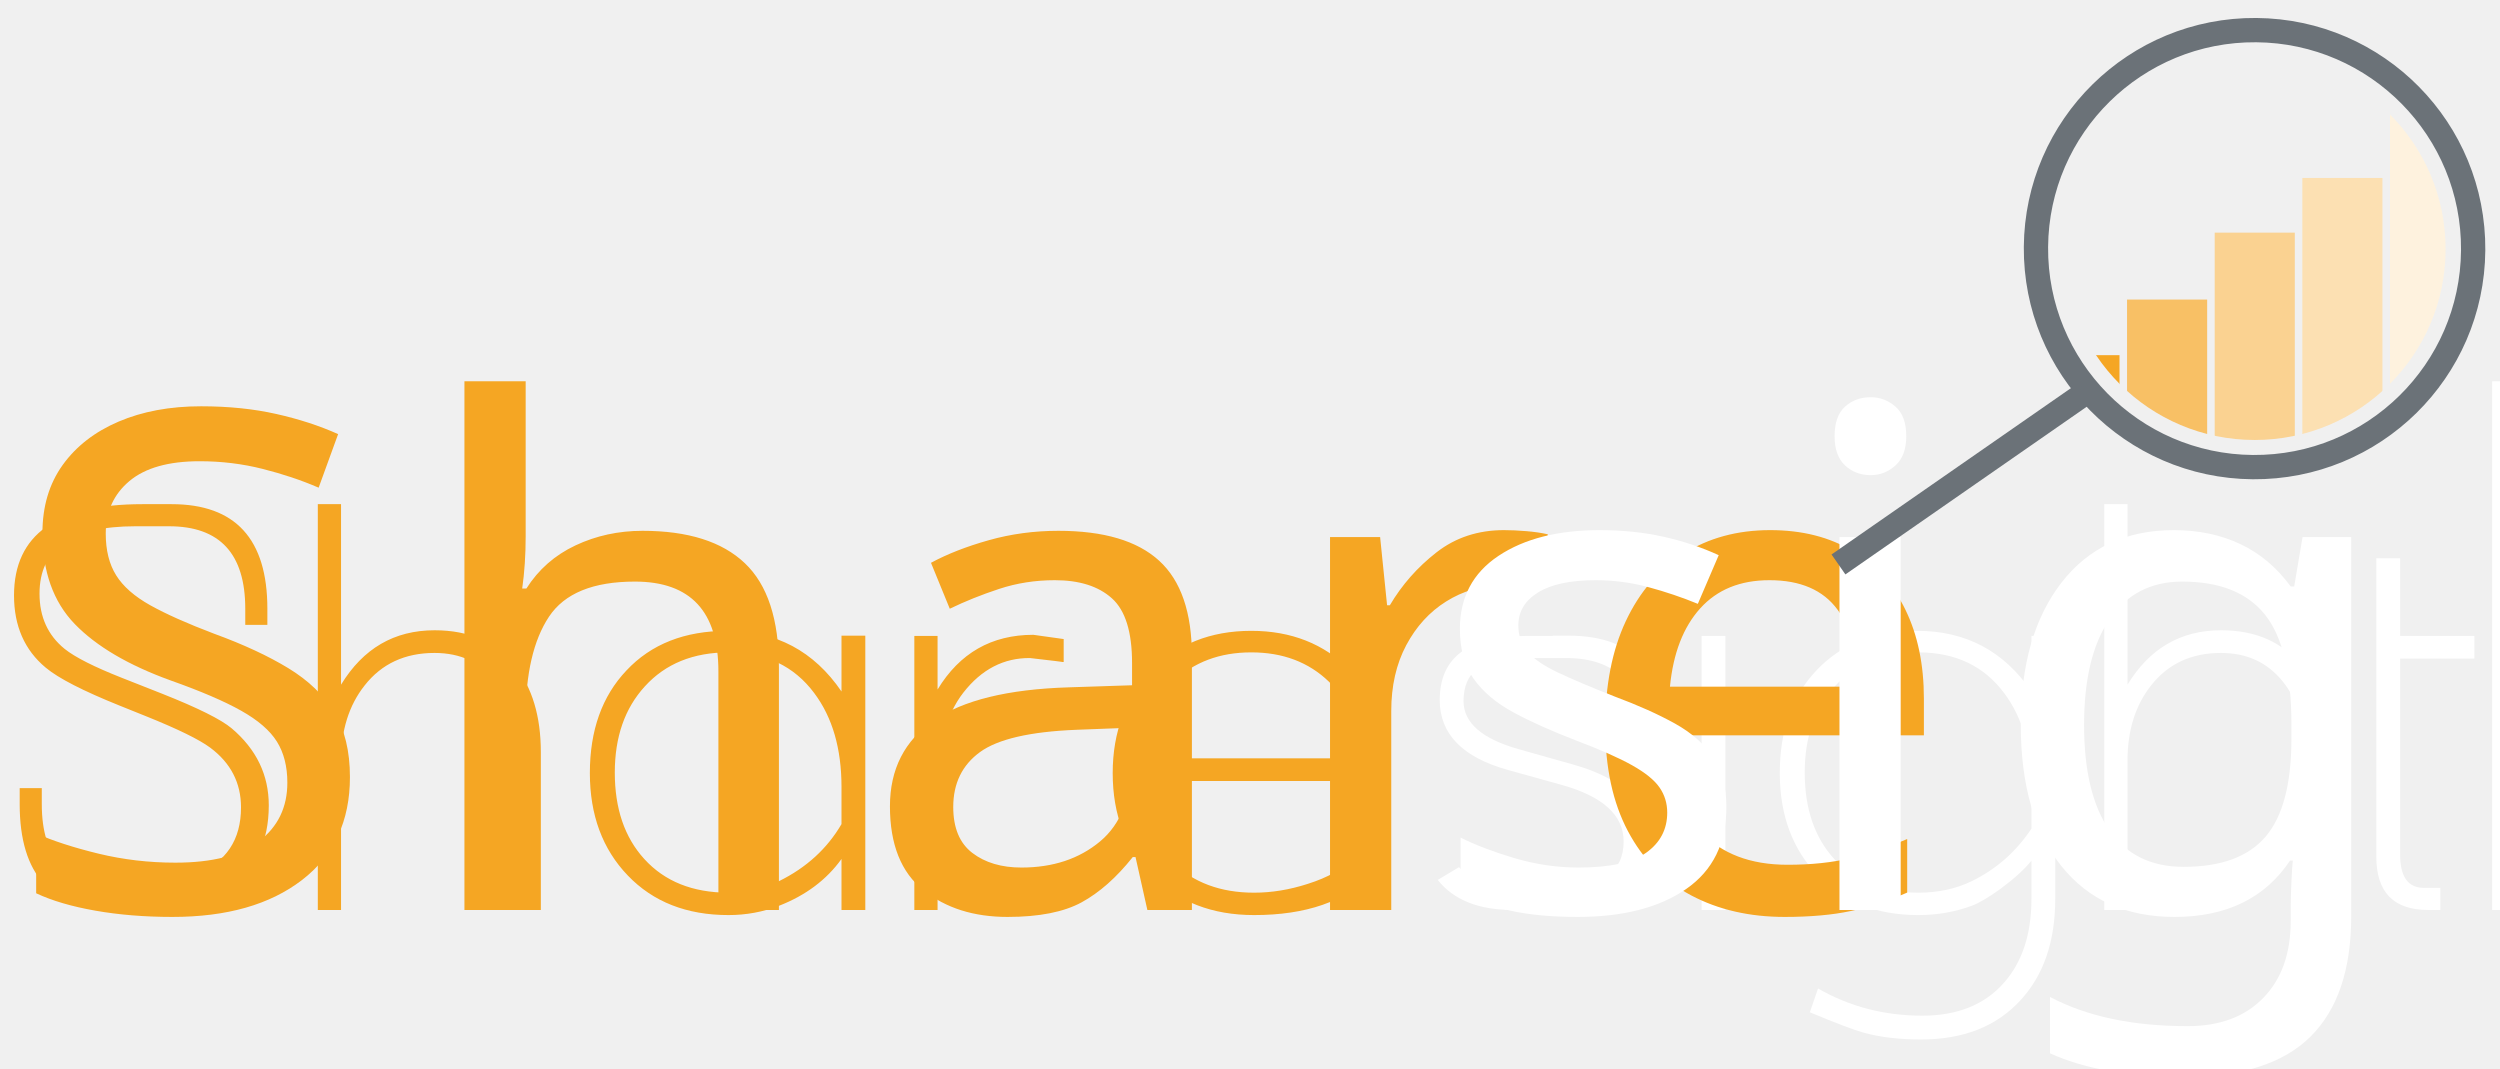
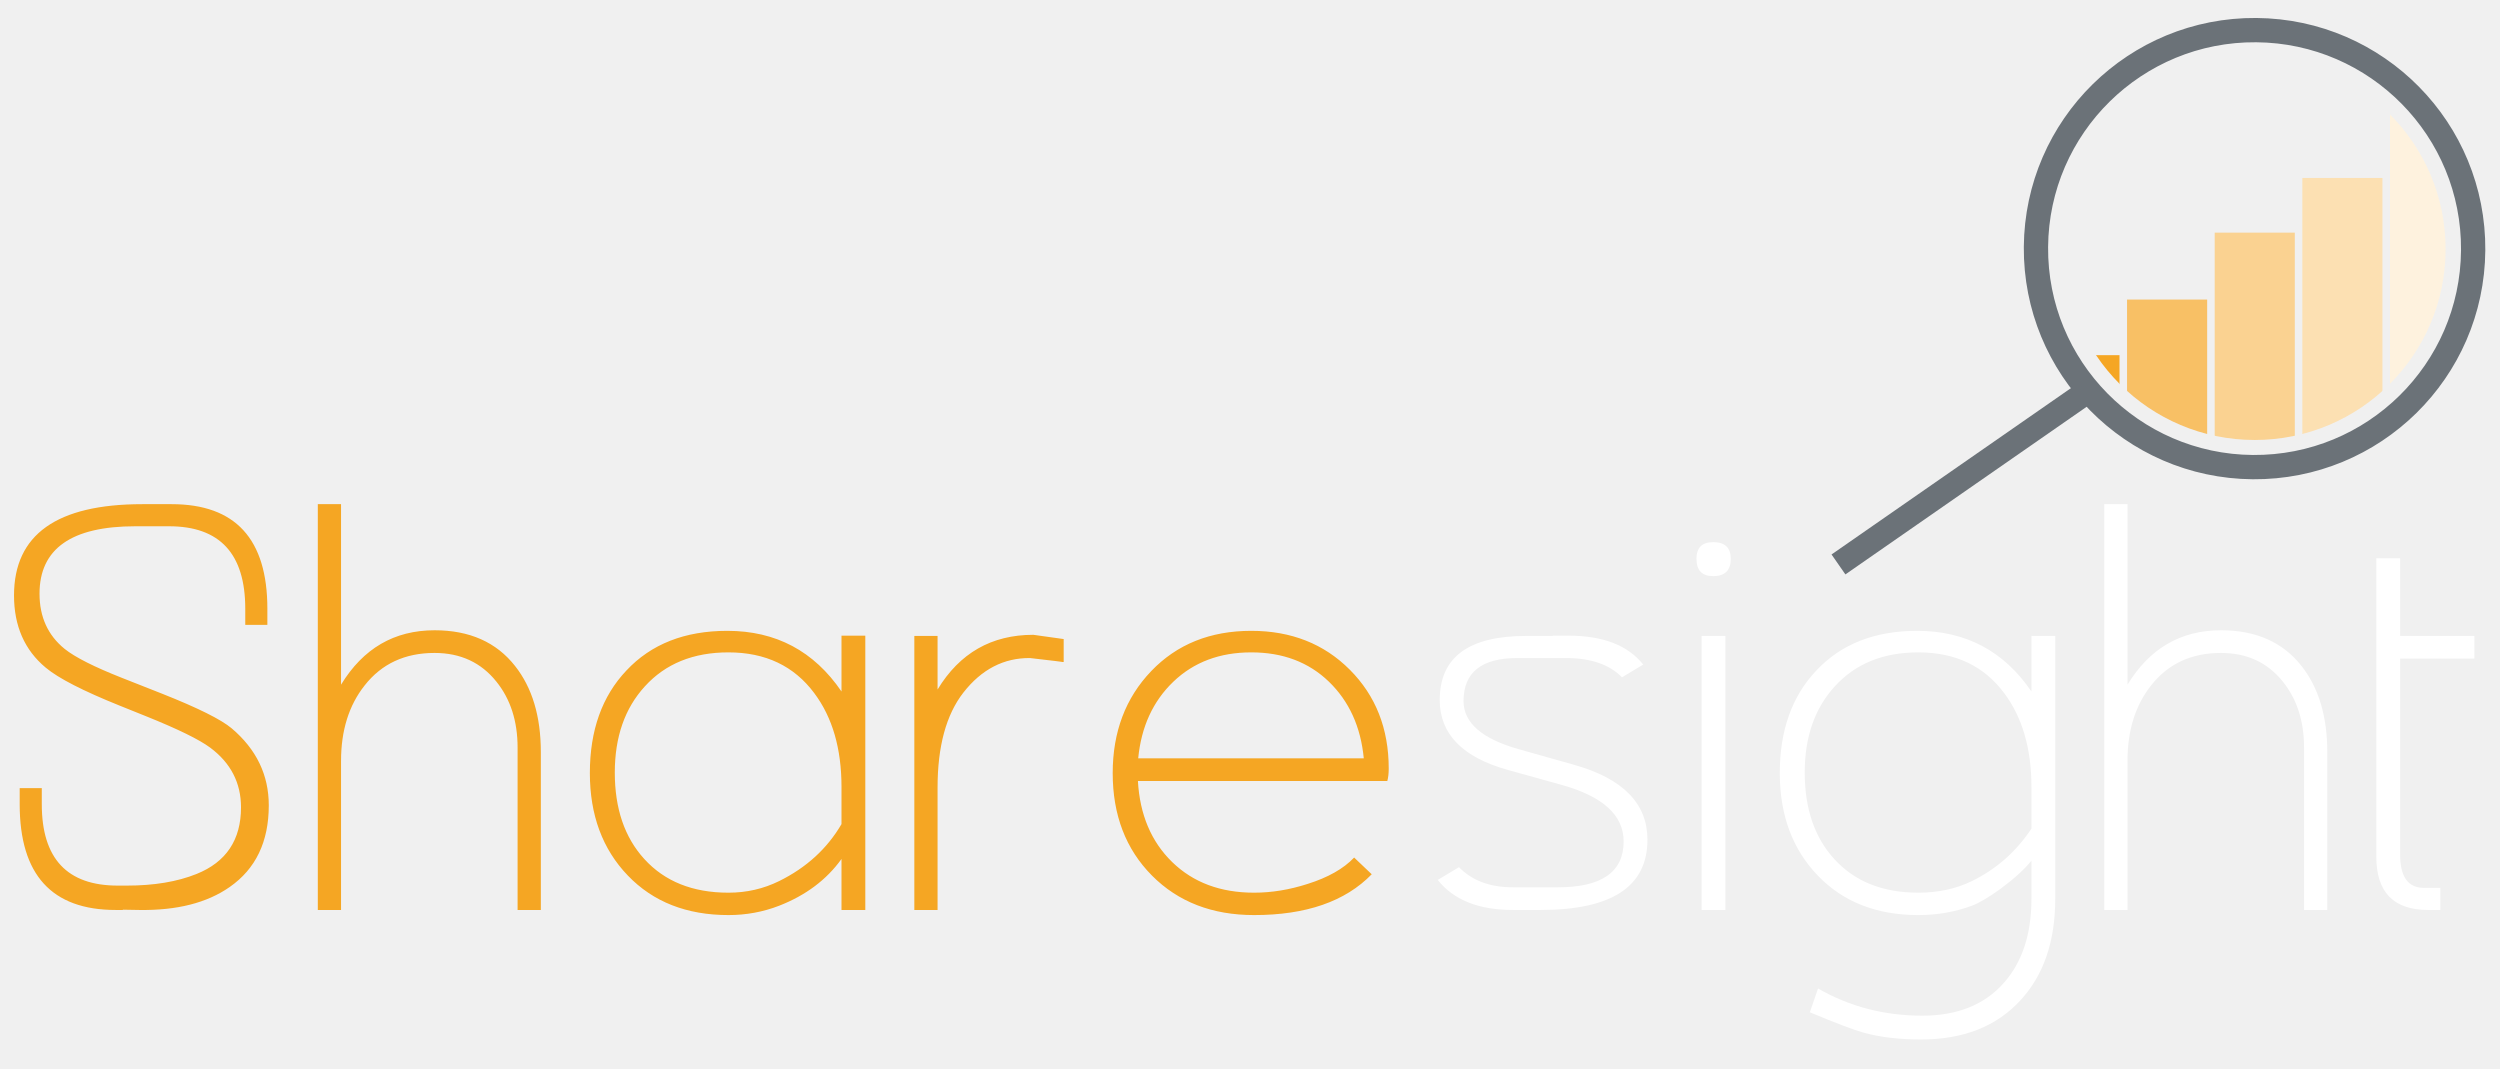
<svg xmlns="http://www.w3.org/2000/svg" xmlns:xlink="http://www.w3.org/1999/xlink" width="1544px" height="660px" viewBox="0 0 1544 660" version="1.1">
  <defs>
    <path d="M250.867,132.994 C250.867,198.083 198.1,250.867 133,250.867 C67.92,250.867 15.133,198.083 15.133,132.994 C15.133,67.902 67.92,15.133 133,15.133 C198.1,15.133 250.867,67.902 250.867,132.994 Z" id="path-1" />
  </defs>
  <g id="logo-neg" stroke="none" stroke-width="1" fill="none" fill-rule="evenodd">
    <g id="Sharesight-Dark" transform="translate(0, 217)">
-       <g id="sight-white" transform="translate(887, 94)" fill="#FFFFFF" fill-rule="evenodd">
+       <g id="sight-white" transform="translate(887, 94)" fill="#FFFFFF">
        <path d="M130.466,207.595 C130.466,236.532 108.472,251 64.483,251 L47.331,251 C26.212,251 10.752,244.816 0.951,232.448 L14.077,224.572 C22.128,232.856 33.213,236.998 47.331,236.998 L75.159,236.998 C102.229,236.998 115.764,227.547 115.764,208.645 C115.764,192.427 102.871,180.759 77.084,173.641 L44.356,164.54 C16.236,156.722 2.176,142.313 2.176,121.31 C2.176,94.94 19.969,81.756 55.557,81.756 L72.009,81.756 L72.009,81.581 L81.635,81.581 C102.988,81.581 118.389,87.531 127.84,99.433 L114.714,107.309 C107.013,99.374 95.462,95.407 80.06,95.407 L50.131,95.407 C27.962,95.407 16.878,104.275 16.878,122.01 C16.878,135.429 28.312,145.346 51.182,151.764 L85.31,161.39 C115.414,169.907 130.466,185.309 130.466,207.595 Z M181.92,34.15 C181.92,41.268 178.303,44.826 171.069,44.826 C164.184,44.826 160.742,41.268 160.742,34.15 C160.742,27.266 164.184,23.824 171.069,23.824 C178.303,23.824 181.92,27.266 181.92,34.15 Z M178.595,251 L163.893,251 L163.893,81.756 L178.595,81.756 L178.595,251 Z M382.316,244.174 C382.316,270.427 375.14,291.313 360.789,306.831 C345.97,322.933 325.552,330.984 299.532,330.984 C285.997,330.984 274.154,329.584 264.003,326.784 C258.052,325.15 246.967,320.95 230.749,314.182 L235.824,299.481 C255.193,310.682 276.662,316.282 300.232,316.282 C321.818,316.282 338.561,309.573 350.463,296.155 C361.897,283.32 367.615,265.993 367.615,244.174 L367.615,220.547 C363.297,225.914 356.88,231.748 348.362,238.049 C341.245,243.182 335.411,246.624 330.86,248.375 C320.476,252.225 309.45,254.15 297.782,254.15 C271.995,254.15 251.285,246.012 235.649,229.735 C220.014,213.458 212.197,192.368 212.197,166.465 C212.197,140.096 219.723,118.977 234.774,103.108 C250.06,86.773 270.828,78.605 297.081,78.605 C327.068,78.605 350.579,91.09 367.615,116.06 L367.615,81.756 L382.316,81.756 L382.316,244.174 Z M367.615,200.769 L367.615,175.041 C367.615,151.355 362.014,132.045 350.813,117.11 C338.328,100.308 320.651,91.907 297.782,91.907 C276.079,91.907 258.869,98.908 246.151,112.909 C233.783,126.444 227.599,144.179 227.599,166.115 C227.599,188.401 233.666,206.195 245.801,219.496 C258.402,233.381 275.729,240.324 297.782,240.324 C310.033,240.324 321.059,237.932 330.86,233.148 C345.912,225.797 358.163,215.004 367.615,200.769 Z M550.334,251 L535.982,251 L535.982,150.714 C535.982,134.378 531.607,120.785 522.856,109.934 C513.405,98.149 500.687,92.257 484.701,92.257 C466.383,92.257 451.973,98.966 441.471,112.384 C431.787,124.636 426.945,140.154 426.945,158.939 L426.945,251 L412.593,251 L412.593,0.371 L426.945,0.371 L426.945,111.859 C440.596,89.456 459.848,78.255 484.701,78.255 C506.287,78.255 522.856,85.606 534.407,100.308 C545.025,113.726 550.334,131.461 550.334,153.514 L550.334,251 Z M641.168,95.757 L595.312,95.757 L595.312,216.696 C595.312,230.464 600.213,237.348 610.014,237.348 L620.165,237.348 L620.165,251 L612.639,251 C591.287,251 580.611,240.032 580.611,218.096 L580.611,33.8 L595.312,33.8 L595.312,81.756 L641.168,81.756 L641.168,95.757 Z" id="sight-(outline)" />
      </g>
-       <g id="Share-orange" transform="translate(8, 94)" fill="#F5A623" fill-rule="evenodd">
+       <g id="Share-orange" transform="translate(8, 94)" fill="#F5A623">
        <path d="M158.001,186.418 C158.001,208.82 149.95,225.622 133.848,236.823 C119.847,246.625 101.236,251.35 78.017,251 L67.866,250.825 L67.866,251 L63.49,251 C23.936,251 4.159,229.239 4.159,185.718 L4.159,175.741 L17.81,175.741 L17.81,185.718 C17.81,219.205 33.445,235.948 64.715,235.948 L70.316,235.948 C87.118,235.948 101.47,233.556 113.371,228.772 C131.69,221.422 140.849,207.712 140.849,187.643 C140.849,172.474 134.49,160.165 121.772,150.714 C115.005,145.696 101.761,139.221 82.042,131.286 L65.941,124.811 C43.305,115.709 28.078,107.892 20.26,101.358 C7.192,90.507 0.658,75.63 0.658,56.728 C0.658,19.157 27.086,0.371 79.942,0.371 L97.969,0.371 C137.407,0.371 157.126,21.899 157.126,64.954 L157.126,74.93 L143.474,74.93 L143.474,64.954 C143.474,31 127.781,14.023 96.394,14.023 L75.567,14.023 C36.129,14.023 16.41,27.908 16.41,55.678 C16.41,70.029 21.602,81.406 31.987,89.807 C38.404,94.94 50.189,100.891 67.341,107.659 L92.194,117.46 C114.246,126.211 128.539,133.328 135.073,138.812 C150.359,151.764 158.001,167.632 158.001,186.418 Z M326.019,251 L311.667,251 L311.667,150.714 C311.667,134.378 307.292,120.785 298.541,109.934 C289.089,98.149 276.371,92.257 260.386,92.257 C242.067,92.257 227.658,98.966 217.156,112.384 C207.472,124.636 202.63,140.154 202.63,158.939 L202.63,251 L188.278,251 L188.278,0.371 L202.63,0.371 L202.63,111.859 C216.281,89.456 235.533,78.255 260.386,78.255 C281.972,78.255 298.541,85.606 310.092,100.308 C320.71,113.726 326.019,131.461 326.019,153.514 L326.019,251 Z M526.415,251 L511.713,251 L511.713,219.496 C502.496,232.331 489.661,241.957 473.209,248.375 C463.291,252.225 452.848,254.15 441.88,254.15 C416.094,254.15 395.384,246.012 379.748,229.735 C364.113,213.458 356.296,192.368 356.296,166.465 C356.296,140.096 363.821,118.977 378.873,103.108 C394.158,86.773 414.927,78.605 441.18,78.605 C471.167,78.605 494.678,91.09 511.713,116.06 L511.713,81.581 L526.415,81.581 L526.415,251 Z M511.713,197.969 L511.713,175.041 C511.713,151.355 506.113,132.045 494.911,117.11 C482.427,100.308 464.75,91.907 441.88,91.907 C420.178,91.907 402.968,98.908 390.25,112.909 C377.881,126.444 371.697,144.179 371.697,166.115 C371.697,188.401 377.765,206.195 389.899,219.496 C402.501,233.381 419.828,240.324 441.88,240.324 C453.082,240.324 463.525,237.932 473.209,233.148 C490.011,224.864 502.846,213.137 511.713,197.969 Z M648.928,97.857 L647.877,97.857 C649.044,97.857 642.452,97.041 628.1,95.407 C611.882,95.291 598.172,102.408 586.97,116.76 C576.352,130.411 571.044,149.955 571.044,175.391 L571.044,251 L556.692,251 L556.692,81.756 L571.044,81.756 L571.044,114.834 C584.695,92.315 604.414,81.056 630.2,81.056 C632.184,81.289 638.426,82.164 648.928,83.681 L648.928,97.857 Z M849.674,163.665 C849.674,166.699 849.382,169.266 848.799,171.366 L694.781,171.366 C695.948,192.135 703.007,208.82 715.959,221.422 C728.91,234.023 745.77,240.324 766.539,240.324 C777.391,240.324 788.417,238.515 799.618,234.898 C812.22,230.931 821.787,225.505 828.321,218.621 L839.173,228.947 C822.837,245.749 798.627,254.15 766.539,254.15 C740.636,254.15 719.605,246.012 703.445,229.735 C687.284,213.458 679.204,192.368 679.204,166.465 C679.204,141.029 687.139,120.027 703.007,103.458 C718.876,86.889 739.47,78.605 764.789,78.605 C789.409,78.605 809.711,86.627 825.696,102.671 C841.681,118.714 849.674,139.045 849.674,163.665 Z M834.272,157.364 C832.405,137.879 825.23,122.098 812.745,110.021 C800.26,97.945 784.275,91.907 764.789,91.907 C745.304,91.907 729.26,97.945 716.659,110.021 C704.057,122.098 696.823,137.879 694.956,157.364 L834.272,157.364 Z" id="Share" />
      </g>
-       <text id="Sharesight-(as-text)" font-family="Asenine" font-size="429.674" font-weight="normal" letter-spacing="14">
-         <tspan x="0.432" y="345" fill="#F5A623">Share</tspan>
-         <tspan x="879.725" y="345" fill="#FFFFFF">sight</tspan>
-       </text>
    </g>
    <g id="Thin-Clipped" transform="translate(1119, -29)">
      <g id="Bars-–-Clipped" transform="translate(140.5333, 49.86667)">
        <mask id="mask-2" fill="white">
          <use xlink:href="#path-1" />
        </mask>
        <g id="Clip-6" />
        <g id="Bars" mask="url(#mask-2)" fill-rule="evenodd">
          <polygon id="Bar-1" fill="#F5A623" points="0 266 49.475 266 49.475 198.481 0 198.481" />
          <polygon id="Bar-2" fill="#F8C065" points="54.131 266 103.606 266 103.606 164.14 54.131 164.14" />
          <polygon id="Bar-3" fill="#FAD291" points="108.263 266 157.737 266 157.737 122.814 108.263 122.814" />
          <polygon id="Bar-4" fill="#FCE0B2" points="162.394 266 211.869 266 211.869 89.055 162.394 89.055" />
          <polygon id="Bar-5" fill="#FEF2DE" points="216.525 0 266 0 266 266 216.525 266" />
        </g>
      </g>
      <g id="Thin-Rim" transform="translate(16.43333, 47.6)" stroke="#6B7278" stroke-width="15">
        <path d="M391.996,136.022 C391.406,210.549 330.479,270.486 255.907,269.893 C181.347,269.304 121.377,208.413 121.973,133.886 C122.561,59.353 183.483,-0.585 258.044,0.004 C332.62,0.595 392.591,61.489 391.996,136.022 Z" id="Stroke-1" />
        <path d="M152.602,223.969 L0,330" id="Stroke-3" />
      </g>
    </g>
  </g>
</svg>
